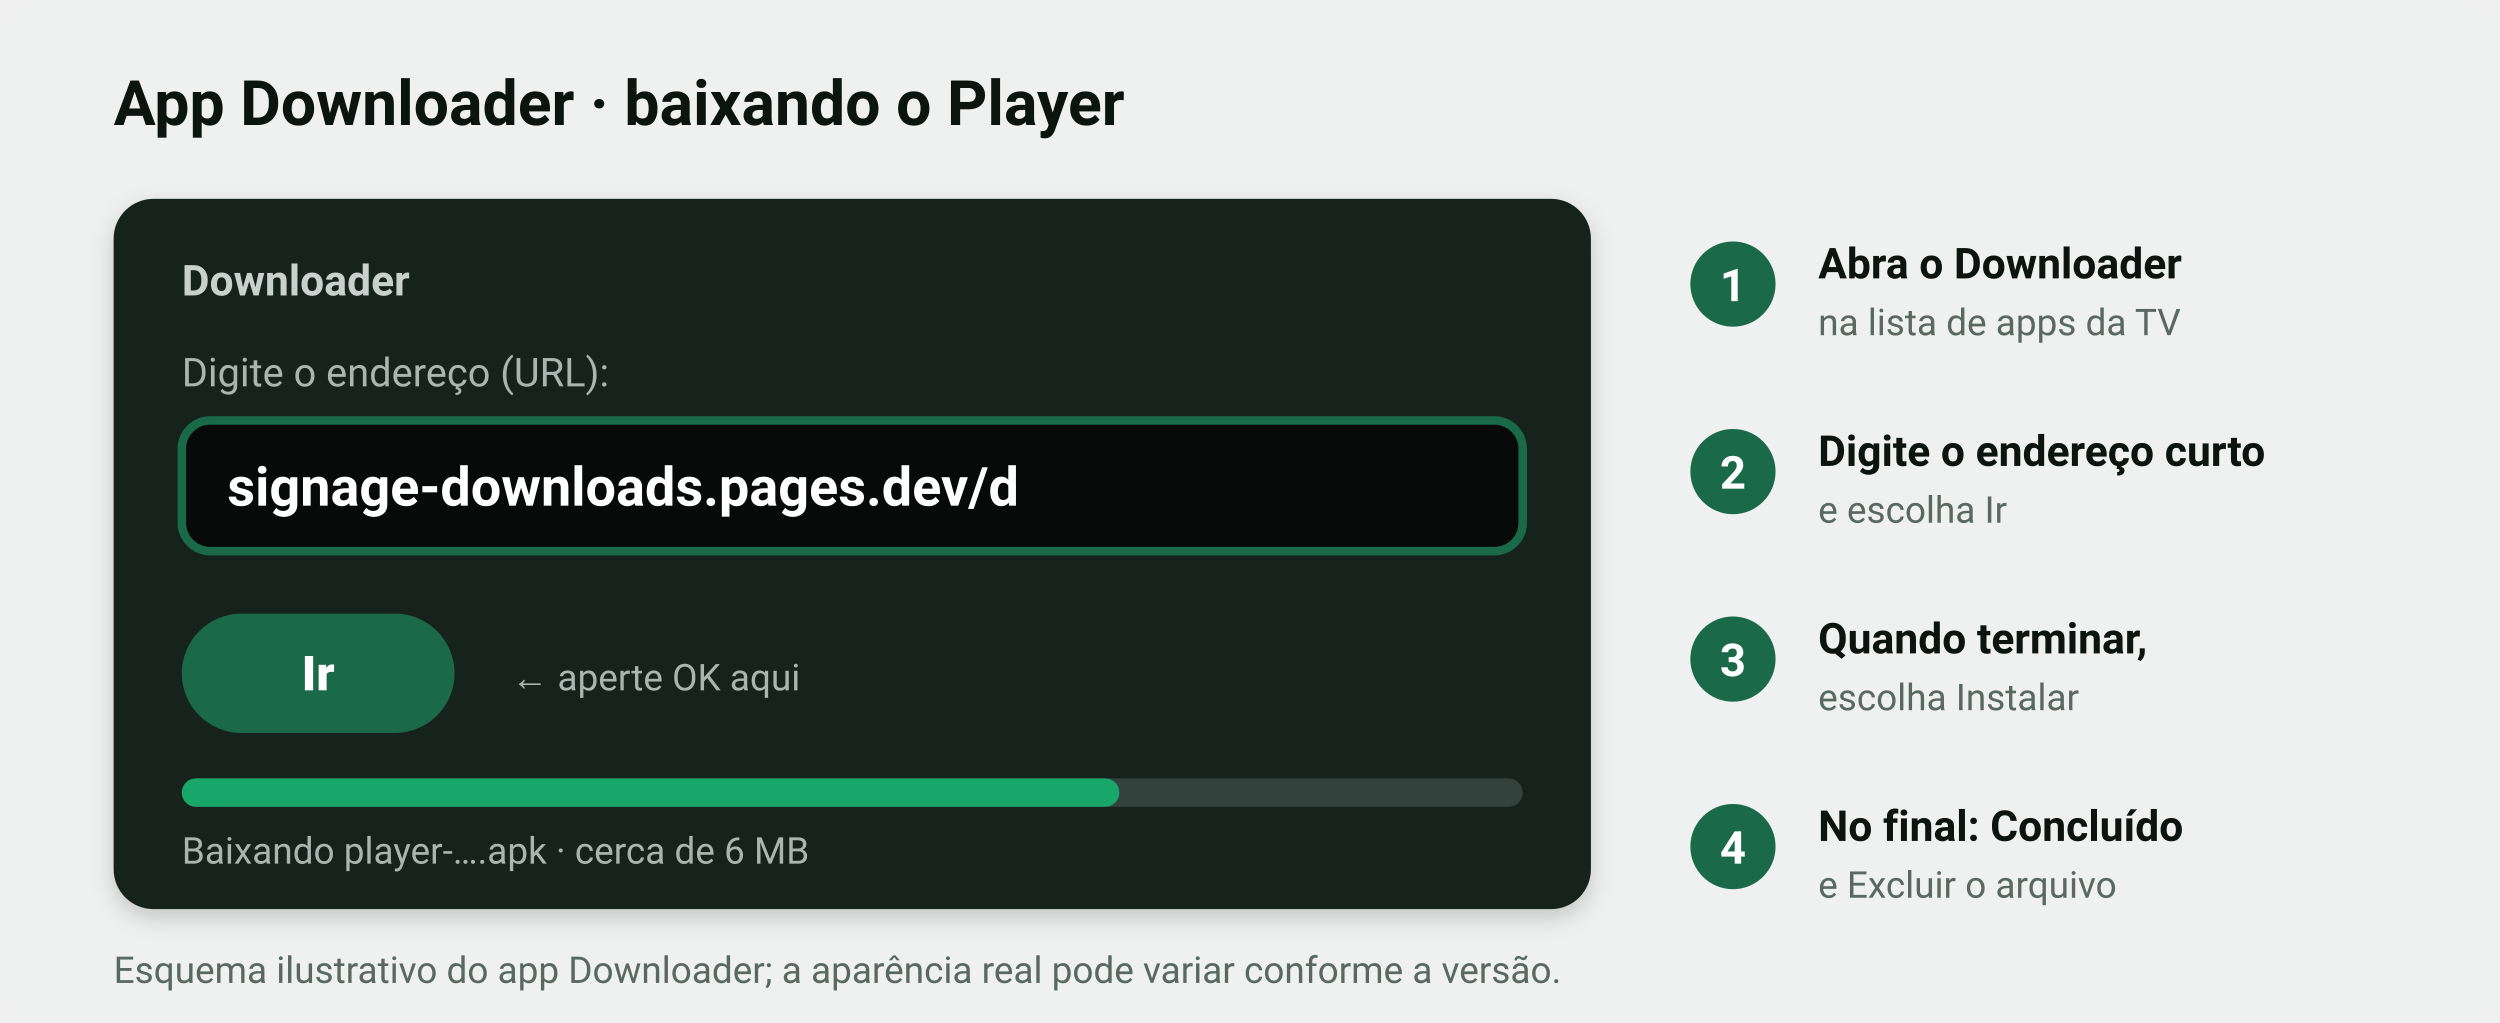
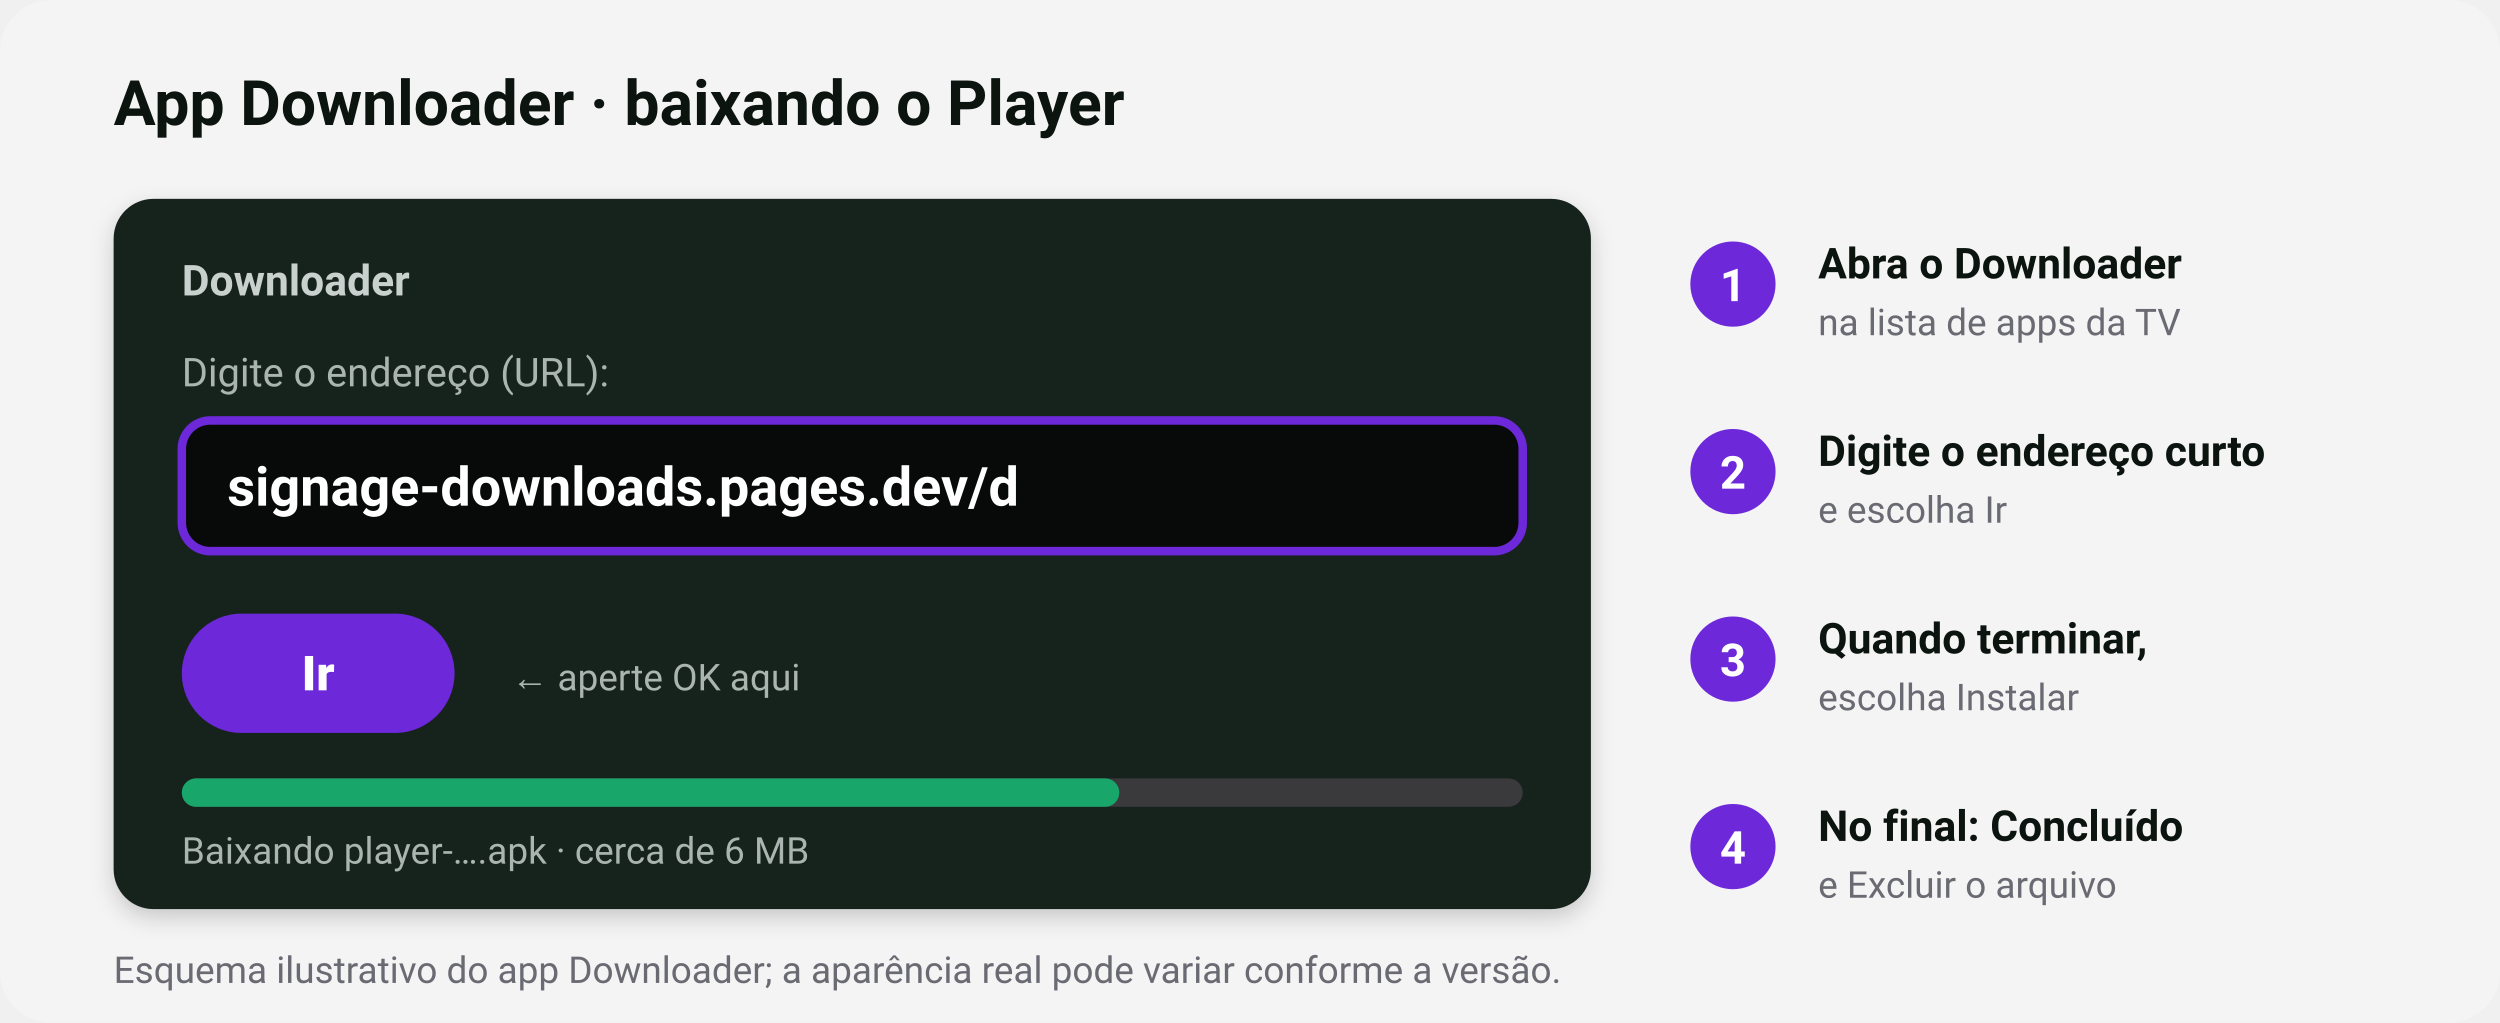
<svg xmlns="http://www.w3.org/2000/svg" viewBox="0 0 880 360" width="880" height="360" font-family="'Segoe UI', Roboto, 'Helvetica Neue', Arial, sans-serif">
  <defs>
    <marker id="arrow" viewBox="0 0 10 10" refX="8" refY="5" markerWidth="7" markerHeight="7" orient="auto-start-reverse">
-       <path d="M0 0 L10 5 L0 10 z" fill="#1a6a49" />
+       <path d="M0 0 L10 5 L0 10 z" fill="#6d28d9" />
    </marker>
    <filter id="shadow" x="-10%" y="-10%" width="130%" height="140%">
-       <feDropShadow dx="0" dy="3" stdDeviation="4" flood-color="#06120d" flood-opacity=".18" />
+       <feDropShadow dx="0" dy="3" stdDeviation="4" flood-color="#09090b" flood-opacity=".18" />
    </filter>
  </defs>
-   <rect width="880" height="360" rx="18" fill="#eef1ef" />
+   <rect width="880" height="360" rx="18" fill="#f4f4f5" />
  <text x="40" y="44" font-size="22" font-weight="700" fill="#0c1410" text-anchor="start">App Downloader · baixando o Player</text>
  <rect x="40" y="70" width="520" height="250" rx="14" fill="#16201c" filter="url(#shadow)" />
  <text x="64" y="104" font-size="15" font-weight="700" fill="#c9d1ce" text-anchor="start">Downloader</text>
  <text x="64" y="136" font-size="14" font-weight="400" fill="#aab4b0" text-anchor="start">Digite o endereço (URL):</text>
-   <rect x="64" y="148" width="472" height="46" rx="10" fill="#070a09" stroke="#1a6a49" stroke-width="3" />
+   <rect x="64" y="148" width="472" height="46" rx="10" fill="#070a09" stroke="#6d28d9" stroke-width="3" />
  <text x="80" y="178" font-size="19" font-weight="700" fill="#ffffff" text-anchor="start">signage-downloads.pages.dev/d</text>
-   <rect x="64" y="216" width="96" height="42" rx="21" fill="#1a6a49" />
+   <rect x="64" y="216" width="96" height="42" rx="21" fill="#6d28d9" />
  <text x="112" y="243" font-size="17" font-weight="800" fill="#ffffff" text-anchor="middle">Ir</text>
  <text x="180" y="243" font-size="13" font-weight="400" fill="#aab4b0" text-anchor="start">← aperte OK aqui</text>
-   <rect x="64" y="274" width="472" height="10" rx="5" fill="#33423c" />
+   <rect x="64" y="274" width="472" height="10" rx="5" fill="#3a3a3d" />
  <rect x="64" y="274" width="330" height="10" rx="5" fill="#19a66a" />
  <text x="64" y="304" font-size="13" font-weight="400" fill="#aab4b0" text-anchor="start">Baixando player-….apk  ·  cerca de 6 MB</text>
-   <circle cx="610" cy="100" r="15" fill="#1a6a49" />
+   <circle cx="610" cy="100" r="15" fill="#6d28d9" />
  <text x="610" y="106" font-size="16" font-weight="700" fill="#ffffff" text-anchor="middle">1</text>
  <text x="640" y="98" font-size="15" font-weight="700" fill="#0c1410" text-anchor="start">Abra o Downloader</text>
-   <text x="640" y="118" font-size="13" font-weight="400" fill="#5a6862" text-anchor="start">na lista de apps da TV</text>
-   <circle cx="610" cy="166" r="15" fill="#1a6a49" />
+   <text x="640" y="118" font-size="13" font-weight="400" fill="#6a6a73" text-anchor="start">na lista de apps da TV</text>
+   <circle cx="610" cy="166" r="15" fill="#6d28d9" />
  <text x="610" y="172" font-size="16" font-weight="700" fill="#ffffff" text-anchor="middle">2</text>
  <text x="640" y="164" font-size="15" font-weight="700" fill="#0c1410" text-anchor="start">Digite o endereço curto</text>
-   <text x="640" y="184" font-size="13" font-weight="400" fill="#5a6862" text-anchor="start">e escolha Ir</text>
-   <circle cx="610" cy="232" r="15" fill="#1a6a49" />
+   <text x="640" y="184" font-size="13" font-weight="400" fill="#6a6a73" text-anchor="start">e escolha Ir</text>
+   <circle cx="610" cy="232" r="15" fill="#6d28d9" />
  <text x="610" y="238" font-size="16" font-weight="700" fill="#ffffff" text-anchor="middle">3</text>
  <text x="640" y="230" font-size="15" font-weight="700" fill="#0c1410" text-anchor="start">Quando terminar,</text>
-   <text x="640" y="250" font-size="13" font-weight="400" fill="#5a6862" text-anchor="start">escolha Instalar</text>
-   <circle cx="610" cy="298" r="15" fill="#1a6a49" />
+   <text x="640" y="250" font-size="13" font-weight="400" fill="#6a6a73" text-anchor="start">escolha Instalar</text>
+   <circle cx="610" cy="298" r="15" fill="#6d28d9" />
  <text x="610" y="304" font-size="16" font-weight="700" fill="#ffffff" text-anchor="middle">4</text>
  <text x="640" y="296" font-size="15" font-weight="700" fill="#0c1410" text-anchor="start">No final: Concluído</text>
-   <text x="640" y="316" font-size="13" font-weight="400" fill="#5a6862" text-anchor="start">e Excluir o arquivo</text>
-   <text x="40" y="346" font-size="13" font-weight="400" fill="#5a6862" text-anchor="start">Esquema ilustrativo do app Downloader; a aparência real pode variar conforme a versão.</text>
+   <text x="640" y="316" font-size="13" font-weight="400" fill="#6a6a73" text-anchor="start">e Excluir o arquivo</text>
+   <text x="40" y="346" font-size="13" font-weight="400" fill="#6a6a73" text-anchor="start">Esquema ilustrativo do app Downloader; a aparência real pode variar conforme a versão.</text>
</svg>
